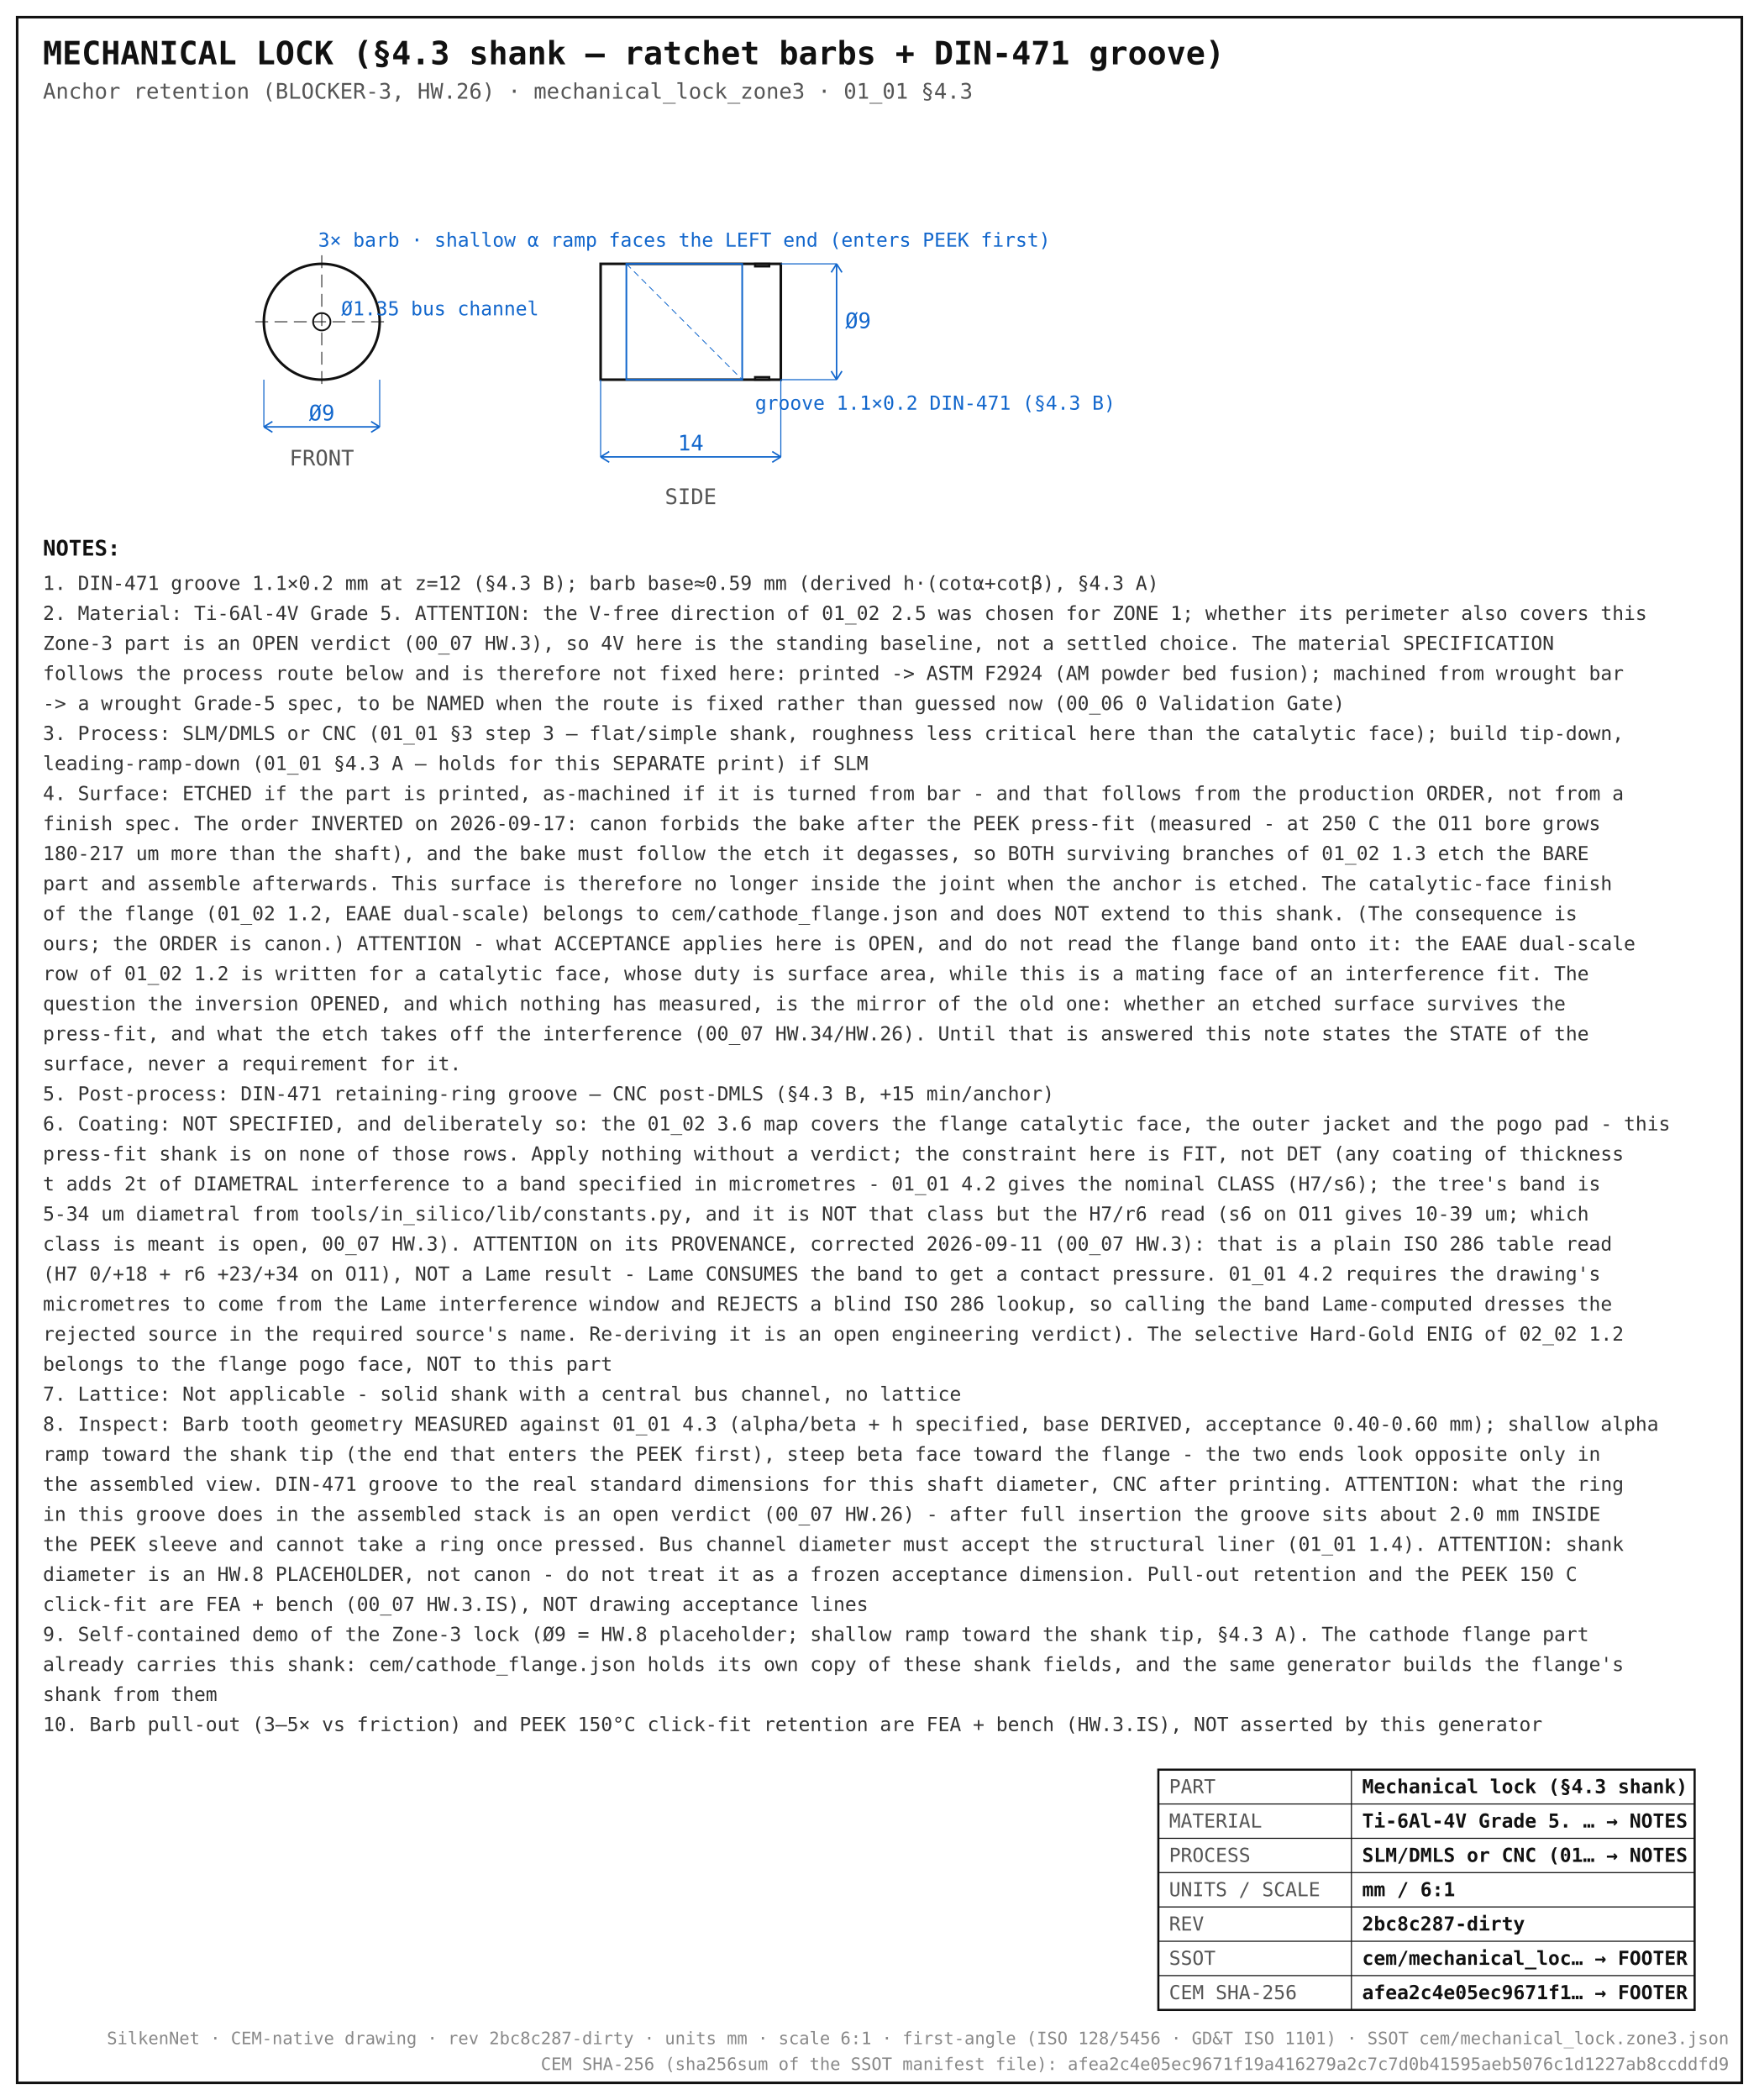
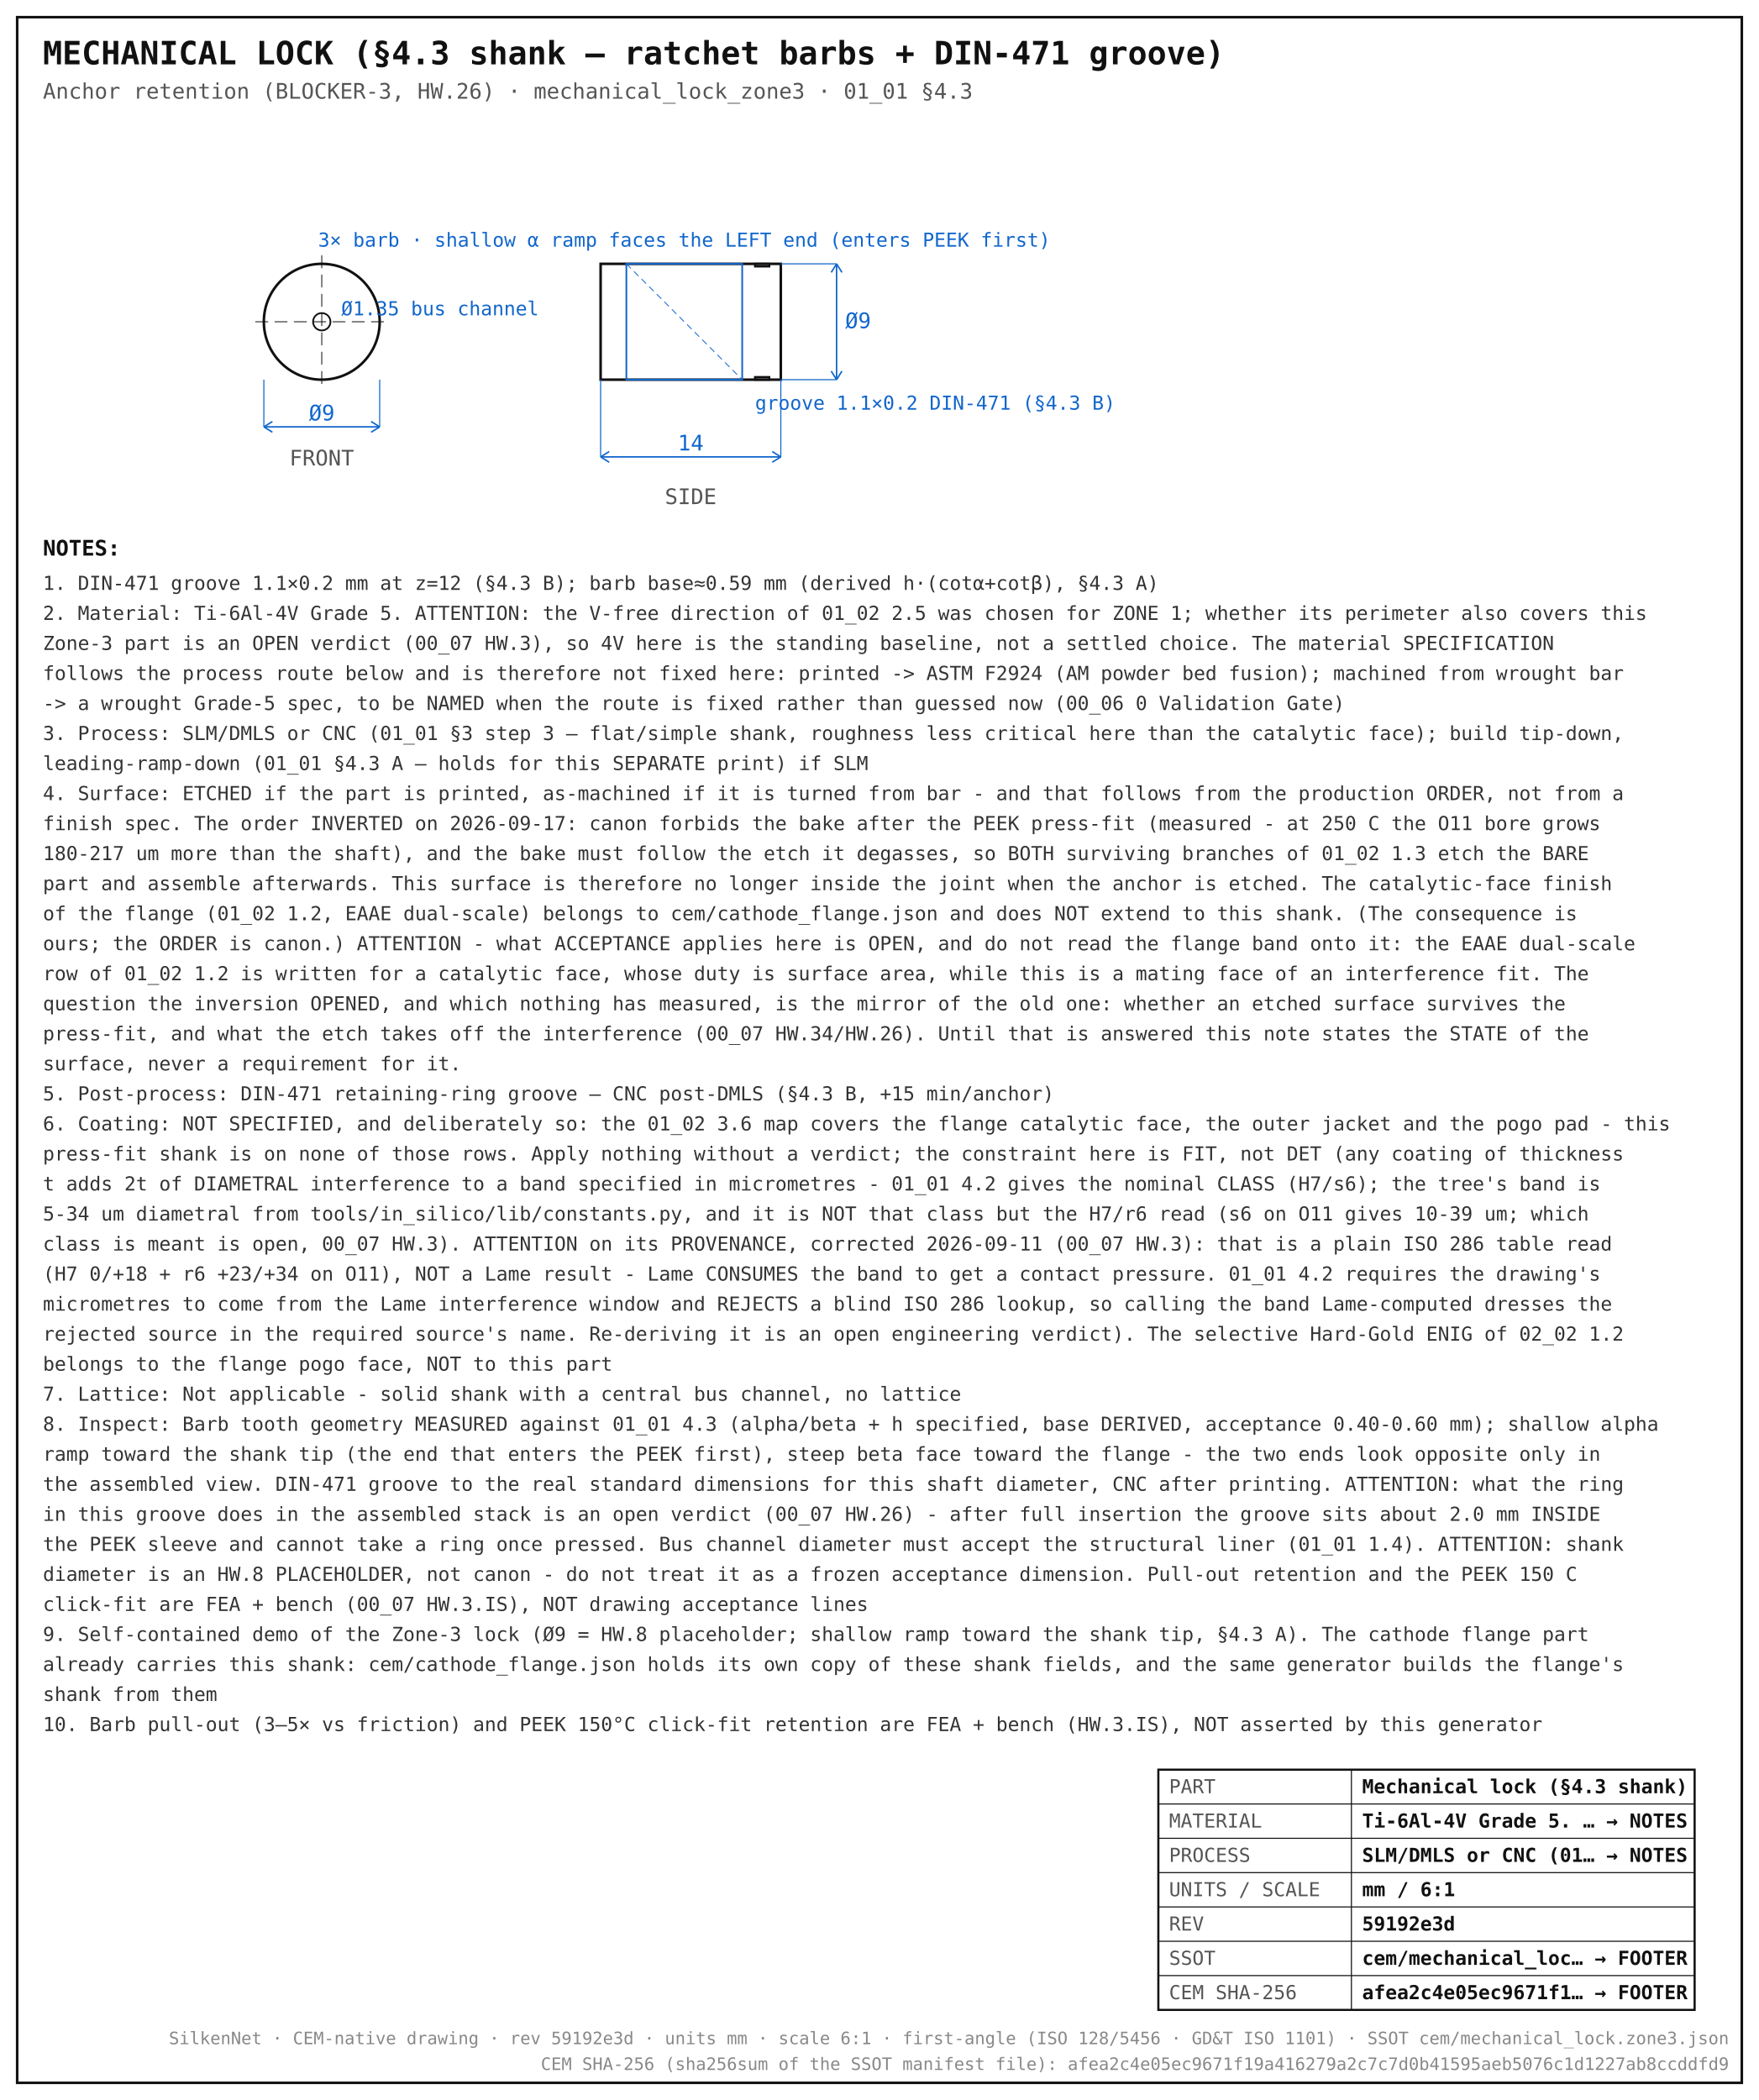
<svg xmlns="http://www.w3.org/2000/svg" width="820" height="979" viewBox="0 0 820 979">
  <rect x="0" y="0" width="820" height="979" fill="white" />
  <rect x="8" y="8" width="804" height="963" fill="none" stroke="#111" stroke-width="1.2" />
  <text x="20" y="30" font-family="monospace" font-size="15" text-anchor="start" fill="#111" font-weight="bold">MECHANICAL LOCK  (§4.3 shank — ratchet barbs + DIN-471 groove)</text>
  <text x="20" y="46" font-family="monospace" font-size="10" text-anchor="start" fill="#555" font-weight="normal">Anchor retention (BLOCKER-3, HW.26) · mechanical_lock_zone3 · 01_01 §4.3</text>
  <circle cx="150" cy="150" r="27" fill="none" stroke="#111" stroke-width="1.2" />
  <circle cx="150" cy="150" r="4.05" fill="none" stroke="#111" stroke-width="0.8" />
  <line x1="119" y1="150" x2="181" y2="150" stroke="#111" stroke-width="0.4" stroke-dasharray="6 3" />
  <line x1="150" y1="119" x2="150" y2="181" stroke="#111" stroke-width="0.4" stroke-dasharray="6 3" />
  <text x="150" y="217" font-family="monospace" font-size="10" text-anchor="middle" fill="#555" font-weight="normal">FRONT</text>
  <line x1="123" y1="177" x2="123" y2="199" stroke="#1166cc" stroke-width="0.5" />
  <line x1="177" y1="177" x2="177" y2="199" stroke="#1166cc" stroke-width="0.5" />
  <line x1="123" y1="199" x2="177" y2="199" stroke="#1166cc" stroke-width="0.7" />
  <line x1="123" y1="199" x2="127" y2="196.5" stroke="#1166cc" stroke-width="0.7" />
  <line x1="123" y1="199" x2="127" y2="201.5" stroke="#1166cc" stroke-width="0.7" />
  <line x1="177" y1="199" x2="173" y2="196.5" stroke="#1166cc" stroke-width="0.7" />
  <line x1="177" y1="199" x2="173" y2="201.5" stroke="#1166cc" stroke-width="0.7" />
  <text x="150" y="196" font-family="monospace" font-size="10" text-anchor="middle" fill="#1166cc" font-weight="normal">Ø9</text>
  <text x="159.05" y="147" font-family="monospace" font-size="9" text-anchor="start" fill="#1166cc" font-weight="normal">Ø1.35 bus channel</text>
  <rect x="280" y="123" width="84" height="54" fill="none" stroke="#111" stroke-width="1.2" />
  <rect x="292" y="123" width="54" height="54" fill="none" stroke="#1166cc" stroke-width="0.8" />
  <line x1="292" y1="123" x2="346" y2="177" stroke="#1166cc" stroke-width="0.4" stroke-dasharray="3 2" />
  <text x="319" y="115" font-family="monospace" font-size="9" text-anchor="middle" fill="#1166cc" font-weight="normal">3× barb · shallow α ramp faces the LEFT end (enters PEEK first)</text>
  <rect x="352" y="123" width="6.6" height="1.2" fill="none" stroke="#111" stroke-width="1" />
  <rect x="352" y="175.8" width="6.6" height="1.2" fill="none" stroke="#111" stroke-width="1" />
  <text x="352" y="191" font-family="monospace" font-size="9" text-anchor="start" fill="#1166cc" font-weight="normal">groove 1.1×0.2 DIN-471 (§4.3 B)</text>
  <text x="322" y="235" font-family="monospace" font-size="10" text-anchor="middle" fill="#555" font-weight="normal">SIDE</text>
  <line x1="280" y1="177" x2="280" y2="213" stroke="#1166cc" stroke-width="0.5" />
  <line x1="364" y1="177" x2="364" y2="213" stroke="#1166cc" stroke-width="0.5" />
  <line x1="280" y1="213" x2="364" y2="213" stroke="#1166cc" stroke-width="0.7" />
  <line x1="280" y1="213" x2="284" y2="210.5" stroke="#1166cc" stroke-width="0.7" />
  <line x1="280" y1="213" x2="284" y2="215.5" stroke="#1166cc" stroke-width="0.7" />
  <line x1="364" y1="213" x2="360" y2="210.5" stroke="#1166cc" stroke-width="0.7" />
  <line x1="364" y1="213" x2="360" y2="215.5" stroke="#1166cc" stroke-width="0.7" />
  <text x="322" y="210" font-family="monospace" font-size="10" text-anchor="middle" fill="#1166cc" font-weight="normal">14</text>
  <line x1="364" y1="123" x2="390" y2="123" stroke="#1166cc" stroke-width="0.5" />
  <line x1="364" y1="177" x2="390" y2="177" stroke="#1166cc" stroke-width="0.5" />
  <line x1="390" y1="123" x2="390" y2="177" stroke="#1166cc" stroke-width="0.7" />
  <line x1="390" y1="123" x2="387.5" y2="127" stroke="#1166cc" stroke-width="0.7" />
  <line x1="390" y1="123" x2="392.5" y2="127" stroke="#1166cc" stroke-width="0.7" />
  <line x1="390" y1="177" x2="387.5" y2="173" stroke="#1166cc" stroke-width="0.7" />
  <line x1="390" y1="177" x2="392.5" y2="173" stroke="#1166cc" stroke-width="0.7" />
  <text x="394" y="153" font-family="monospace" font-size="10" text-anchor="start" fill="#1166cc" font-weight="normal">Ø9</text>
  <text x="20" y="259" font-family="monospace" font-size="10" text-anchor="start" fill="#111" font-weight="bold">NOTES:</text>
  <text x="20" y="275" font-family="monospace" font-size="9" text-anchor="start" fill="#333" font-weight="normal">1. DIN-471 groove 1.1×0.2 mm at z=12 (§4.3 B); barb base≈0.59 mm (derived h·(cotα+cotβ), §4.3 A)</text>
  <text x="20" y="289" font-family="monospace" font-size="9" text-anchor="start" fill="#333" font-weight="normal">2. Material: Ti-6Al-4V Grade 5. ATTENTION: the V-free direction of 01_02 2.5 was chosen for ZONE 1; whether its perimeter also covers this</text>
  <text x="20" y="303" font-family="monospace" font-size="9" text-anchor="start" fill="#333" font-weight="normal">   Zone-3 part is an OPEN verdict (00_07 HW.3), so 4V here is the standing baseline, not a settled choice. The material SPECIFICATION</text>
  <text x="20" y="317" font-family="monospace" font-size="9" text-anchor="start" fill="#333" font-weight="normal">   follows the process route below and is therefore not fixed here: printed -&gt; ASTM F2924 (AM powder bed fusion); machined from wrought bar</text>
  <text x="20" y="331" font-family="monospace" font-size="9" text-anchor="start" fill="#333" font-weight="normal">   -&gt; a wrought Grade-5 spec, to be NAMED when the route is fixed rather than guessed now (00_06 0 Validation Gate)</text>
  <text x="20" y="345" font-family="monospace" font-size="9" text-anchor="start" fill="#333" font-weight="normal">3. Process: SLM/DMLS or CNC (01_01 §3 step 3 — flat/simple shank, roughness less critical here than the catalytic face); build tip-down,</text>
  <text x="20" y="359" font-family="monospace" font-size="9" text-anchor="start" fill="#333" font-weight="normal">   leading-ramp-down (01_01 §4.3 A — holds for this SEPARATE print) if SLM</text>
  <text x="20" y="373" font-family="monospace" font-size="9" text-anchor="start" fill="#333" font-weight="normal">4. Surface: ETCHED if the part is printed, as-machined if it is turned from bar - and that follows from the production ORDER, not from a</text>
  <text x="20" y="387" font-family="monospace" font-size="9" text-anchor="start" fill="#333" font-weight="normal">   finish spec. The order INVERTED on 2026-09-17: canon forbids the bake after the PEEK press-fit (measured - at 250 C the O11 bore grows</text>
  <text x="20" y="401" font-family="monospace" font-size="9" text-anchor="start" fill="#333" font-weight="normal">   180-217 um more than the shaft), and the bake must follow the etch it degasses, so BOTH surviving branches of 01_02 1.3 etch the BARE</text>
  <text x="20" y="415" font-family="monospace" font-size="9" text-anchor="start" fill="#333" font-weight="normal">   part and assemble afterwards. This surface is therefore no longer inside the joint when the anchor is etched. The catalytic-face finish</text>
  <text x="20" y="429" font-family="monospace" font-size="9" text-anchor="start" fill="#333" font-weight="normal">   of the flange (01_02 1.2, EAAE dual-scale) belongs to cem/cathode_flange.json and does NOT extend to this shank. (The consequence is</text>
  <text x="20" y="443" font-family="monospace" font-size="9" text-anchor="start" fill="#333" font-weight="normal">   ours; the ORDER is canon.) ATTENTION - what ACCEPTANCE applies here is OPEN, and do not read the flange band onto it: the EAAE dual-scale</text>
  <text x="20" y="457" font-family="monospace" font-size="9" text-anchor="start" fill="#333" font-weight="normal">   row of 01_02 1.2 is written for a catalytic face, whose duty is surface area, while this is a mating face of an interference fit. The</text>
  <text x="20" y="471" font-family="monospace" font-size="9" text-anchor="start" fill="#333" font-weight="normal">   question the inversion OPENED, and which nothing has measured, is the mirror of the old one: whether an etched surface survives the</text>
  <text x="20" y="485" font-family="monospace" font-size="9" text-anchor="start" fill="#333" font-weight="normal">   press-fit, and what the etch takes off the interference (00_07 HW.34/HW.26). Until that is answered this note states the STATE of the</text>
  <text x="20" y="499" font-family="monospace" font-size="9" text-anchor="start" fill="#333" font-weight="normal">   surface, never a requirement for it.</text>
  <text x="20" y="513" font-family="monospace" font-size="9" text-anchor="start" fill="#333" font-weight="normal">5. Post-process: DIN-471 retaining-ring groove — CNC post-DMLS (§4.3 B, +15 min/anchor)</text>
  <text x="20" y="527" font-family="monospace" font-size="9" text-anchor="start" fill="#333" font-weight="normal">6. Coating: NOT SPECIFIED, and deliberately so: the 01_02 3.6 map covers the flange catalytic face, the outer jacket and the pogo pad - this</text>
  <text x="20" y="541" font-family="monospace" font-size="9" text-anchor="start" fill="#333" font-weight="normal">   press-fit shank is on none of those rows. Apply nothing without a verdict; the constraint here is FIT, not DET (any coating of thickness</text>
  <text x="20" y="555" font-family="monospace" font-size="9" text-anchor="start" fill="#333" font-weight="normal">   t adds 2t of DIAMETRAL interference to a band specified in micrometres - 01_01 4.2 gives the nominal CLASS (H7/s6); the tree's band is</text>
  <text x="20" y="569" font-family="monospace" font-size="9" text-anchor="start" fill="#333" font-weight="normal">   5-34 um diametral from tools/in_silico/lib/constants.py, and it is NOT that class but the H7/r6 read (s6 on O11 gives 10-39 um; which</text>
  <text x="20" y="583" font-family="monospace" font-size="9" text-anchor="start" fill="#333" font-weight="normal">   class is meant is open, 00_07 HW.3). ATTENTION on its PROVENANCE, corrected 2026-09-11 (00_07 HW.3): that is a plain ISO 286 table read</text>
  <text x="20" y="597" font-family="monospace" font-size="9" text-anchor="start" fill="#333" font-weight="normal">   (H7 0/+18 + r6 +23/+34 on O11), NOT a Lame result - Lame CONSUMES the band to get a contact pressure. 01_01 4.2 requires the drawing's</text>
  <text x="20" y="611" font-family="monospace" font-size="9" text-anchor="start" fill="#333" font-weight="normal">   micrometres to come from the Lame interference window and REJECTS a blind ISO 286 lookup, so calling the band Lame-computed dresses the</text>
  <text x="20" y="625" font-family="monospace" font-size="9" text-anchor="start" fill="#333" font-weight="normal">   rejected source in the required source's name. Re-deriving it is an open engineering verdict). The selective Hard-Gold ENIG of 02_02 1.2</text>
  <text x="20" y="639" font-family="monospace" font-size="9" text-anchor="start" fill="#333" font-weight="normal">   belongs to the flange pogo face, NOT to this part</text>
  <text x="20" y="653" font-family="monospace" font-size="9" text-anchor="start" fill="#333" font-weight="normal">7. Lattice: Not applicable - solid shank with a central bus channel, no lattice</text>
  <text x="20" y="667" font-family="monospace" font-size="9" text-anchor="start" fill="#333" font-weight="normal">8. Inspect: Barb tooth geometry MEASURED against 01_01 4.3 (alpha/beta + h specified, base DERIVED, acceptance 0.40-0.60 mm); shallow alpha</text>
  <text x="20" y="681" font-family="monospace" font-size="9" text-anchor="start" fill="#333" font-weight="normal">   ramp toward the shank tip (the end that enters the PEEK first), steep beta face toward the flange - the two ends look opposite only in</text>
  <text x="20" y="695" font-family="monospace" font-size="9" text-anchor="start" fill="#333" font-weight="normal">   the assembled view. DIN-471 groove to the real standard dimensions for this shaft diameter, CNC after printing. ATTENTION: what the ring</text>
  <text x="20" y="709" font-family="monospace" font-size="9" text-anchor="start" fill="#333" font-weight="normal">   in this groove does in the assembled stack is an open verdict (00_07 HW.26) - after full insertion the groove sits about 2.0 mm INSIDE</text>
  <text x="20" y="723" font-family="monospace" font-size="9" text-anchor="start" fill="#333" font-weight="normal">   the PEEK sleeve and cannot take a ring once pressed. Bus channel diameter must accept the structural liner (01_01 1.4). ATTENTION: shank</text>
  <text x="20" y="737" font-family="monospace" font-size="9" text-anchor="start" fill="#333" font-weight="normal">   diameter is an HW.8 PLACEHOLDER, not canon - do not treat it as a frozen acceptance dimension. Pull-out retention and the PEEK 150 C</text>
  <text x="20" y="751" font-family="monospace" font-size="9" text-anchor="start" fill="#333" font-weight="normal">   click-fit are FEA + bench (00_07 HW.3.IS), NOT drawing acceptance lines</text>
  <text x="20" y="765" font-family="monospace" font-size="9" text-anchor="start" fill="#333" font-weight="normal">9. Self-contained demo of the Zone-3 lock (Ø9 = HW.8 placeholder; shallow ramp toward the shank tip, §4.3 A). The cathode flange part</text>
  <text x="20" y="779" font-family="monospace" font-size="9" text-anchor="start" fill="#333" font-weight="normal">   already carries this shank: cem/cathode_flange.json holds its own copy of these shank fields, and the same generator builds the flange's</text>
  <text x="20" y="793" font-family="monospace" font-size="9" text-anchor="start" fill="#333" font-weight="normal">   shank from them</text>
  <text x="20" y="807" font-family="monospace" font-size="9" text-anchor="start" fill="#333" font-weight="normal">10. Barb pull-out (3–5× vs friction) and PEEK 150°C click-fit retention are FEA + bench (HW.3.IS), NOT asserted by this generator</text>
  <rect x="540" y="825" width="250" height="112" fill="none" stroke="#111" stroke-width="1" />
  <line x1="630" y1="825" x2="630" y2="841" stroke="#111" stroke-width="0.5" />
  <text x="545" y="836" font-family="monospace" font-size="9" text-anchor="start" fill="#555" font-weight="normal">PART</text>
  <text x="635" y="836" font-family="monospace" font-size="9" text-anchor="start" fill="#111" font-weight="bold">Mechanical lock (§4.3 shank)</text>
  <line x1="540" y1="841" x2="790" y2="841" stroke="#111" stroke-width="0.5" />
  <line x1="630" y1="841" x2="630" y2="857" stroke="#111" stroke-width="0.5" />
  <text x="545" y="852" font-family="monospace" font-size="9" text-anchor="start" fill="#555" font-weight="normal">MATERIAL</text>
  <text x="635" y="852" font-family="monospace" font-size="9" text-anchor="start" fill="#111" font-weight="bold">Ti-6Al-4V Grade 5. … → NOTES</text>
  <line x1="540" y1="857" x2="790" y2="857" stroke="#111" stroke-width="0.5" />
  <line x1="630" y1="857" x2="630" y2="873" stroke="#111" stroke-width="0.5" />
  <text x="545" y="868" font-family="monospace" font-size="9" text-anchor="start" fill="#555" font-weight="normal">PROCESS</text>
  <text x="635" y="868" font-family="monospace" font-size="9" text-anchor="start" fill="#111" font-weight="bold">SLM/DMLS or CNC (01… → NOTES</text>
  <line x1="540" y1="873" x2="790" y2="873" stroke="#111" stroke-width="0.5" />
  <line x1="630" y1="873" x2="630" y2="889" stroke="#111" stroke-width="0.5" />
  <text x="545" y="884" font-family="monospace" font-size="9" text-anchor="start" fill="#555" font-weight="normal">UNITS / SCALE</text>
  <text x="635" y="884" font-family="monospace" font-size="9" text-anchor="start" fill="#111" font-weight="bold">mm / 6:1</text>
  <line x1="540" y1="889" x2="790" y2="889" stroke="#111" stroke-width="0.5" />
  <line x1="630" y1="889" x2="630" y2="905" stroke="#111" stroke-width="0.5" />
  <text x="545" y="900" font-family="monospace" font-size="9" text-anchor="start" fill="#555" font-weight="normal">REV</text>
-   <text x="635" y="900" font-family="monospace" font-size="9" text-anchor="start" fill="#111" font-weight="bold">2bc8c287-dirty</text>
+   <text x="635" y="900" font-family="monospace" font-size="9" text-anchor="start" fill="#111" font-weight="bold">59192e3d</text>
  <line x1="540" y1="905" x2="790" y2="905" stroke="#111" stroke-width="0.5" />
  <line x1="630" y1="905" x2="630" y2="921" stroke="#111" stroke-width="0.5" />
  <text x="545" y="916" font-family="monospace" font-size="9" text-anchor="start" fill="#555" font-weight="normal">SSOT</text>
  <text x="635" y="916" font-family="monospace" font-size="9" text-anchor="start" fill="#111" font-weight="bold">cem/mechanical_loc… → FOOTER</text>
  <line x1="540" y1="921" x2="790" y2="921" stroke="#111" stroke-width="0.5" />
  <line x1="630" y1="921" x2="630" y2="937" stroke="#111" stroke-width="0.5" />
  <text x="545" y="932" font-family="monospace" font-size="9" text-anchor="start" fill="#555" font-weight="normal">CEM SHA-256</text>
  <text x="635" y="932" font-family="monospace" font-size="9" text-anchor="start" fill="#111" font-weight="bold">afea2c4e05ec9671f1… → FOOTER</text>
-   <text x="806" y="953" font-family="monospace" font-size="8" text-anchor="end" fill="#888" font-weight="normal">SilkenNet · CEM-native drawing · rev 2bc8c287-dirty · units mm · scale 6:1 · first-angle (ISO 128/5456 · GD&amp;T ISO 1101) · SSOT cem/mechanical_lock.zone3.json</text>
+   <text x="806" y="953" font-family="monospace" font-size="8" text-anchor="end" fill="#888" font-weight="normal">SilkenNet · CEM-native drawing · rev 59192e3d · units mm · scale 6:1 · first-angle (ISO 128/5456 · GD&amp;T ISO 1101) · SSOT cem/mechanical_lock.zone3.json</text>
  <text x="806" y="965" font-family="monospace" font-size="8" text-anchor="end" fill="#888" font-weight="normal">CEM SHA-256 (sha256sum of the SSOT manifest file): afea2c4e05ec9671f19a416279a2c7c7d0b41595aeb5076c1d1227ab8ccddfd9</text>
</svg>
